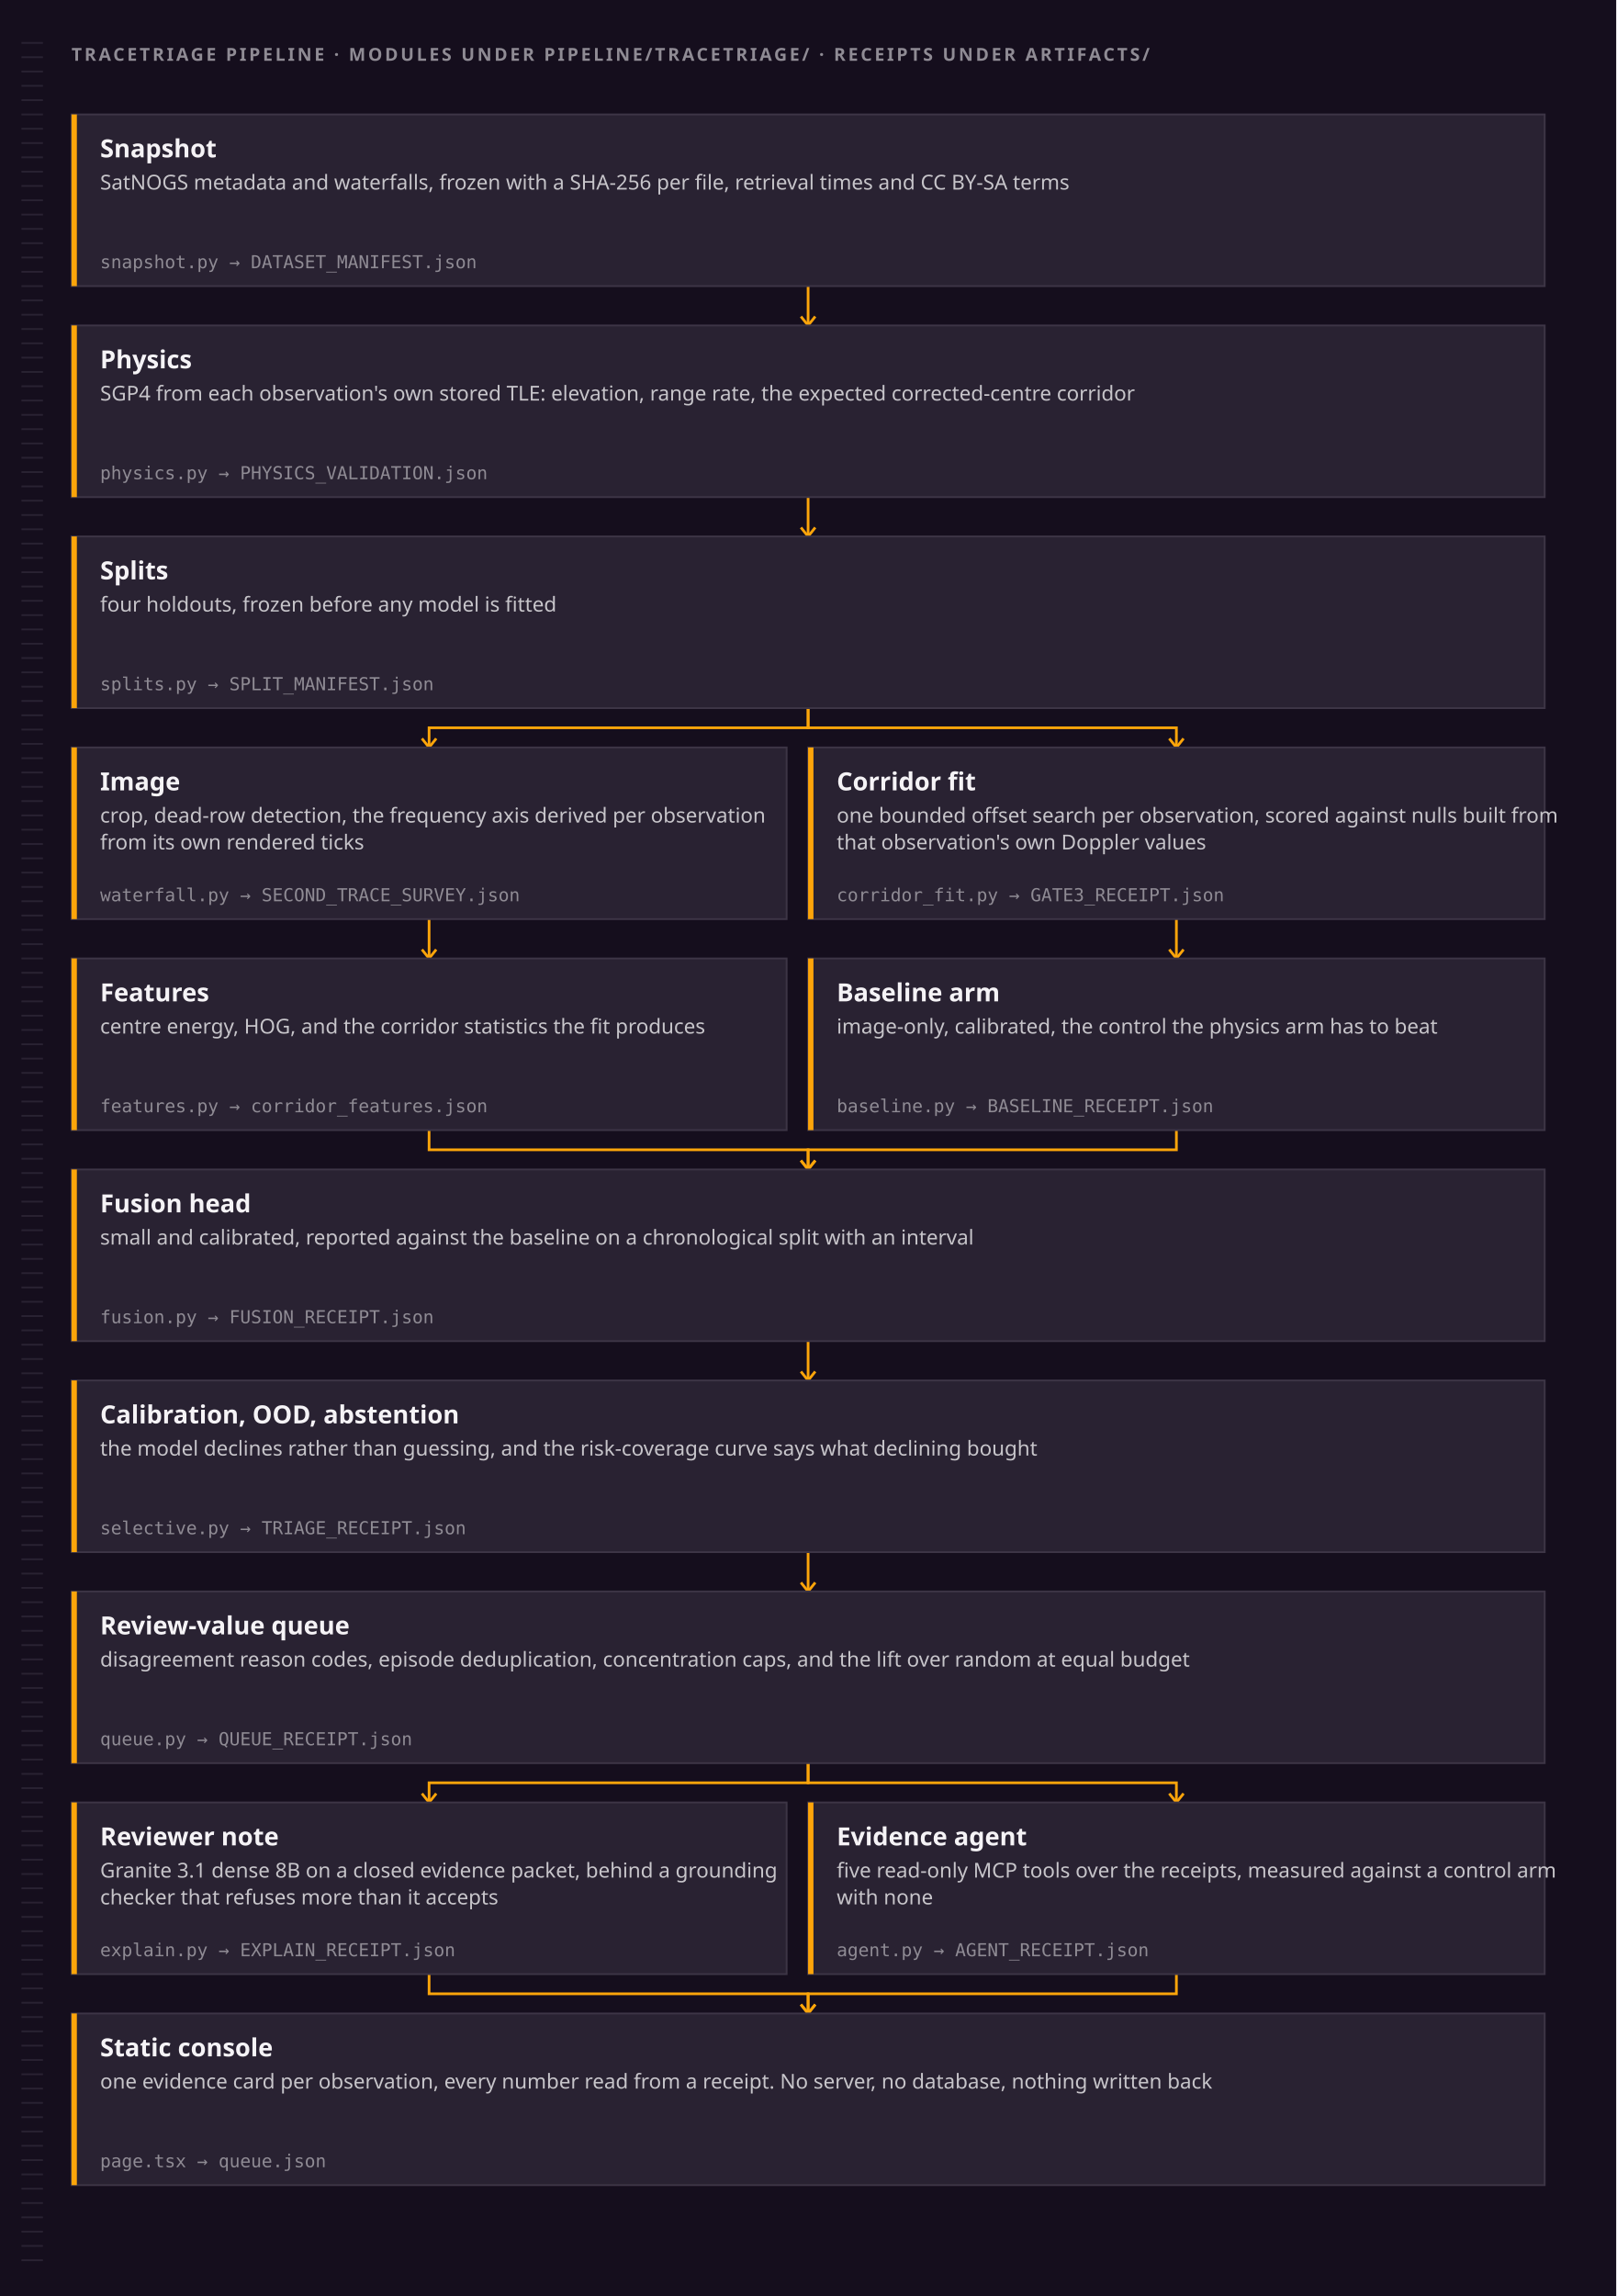
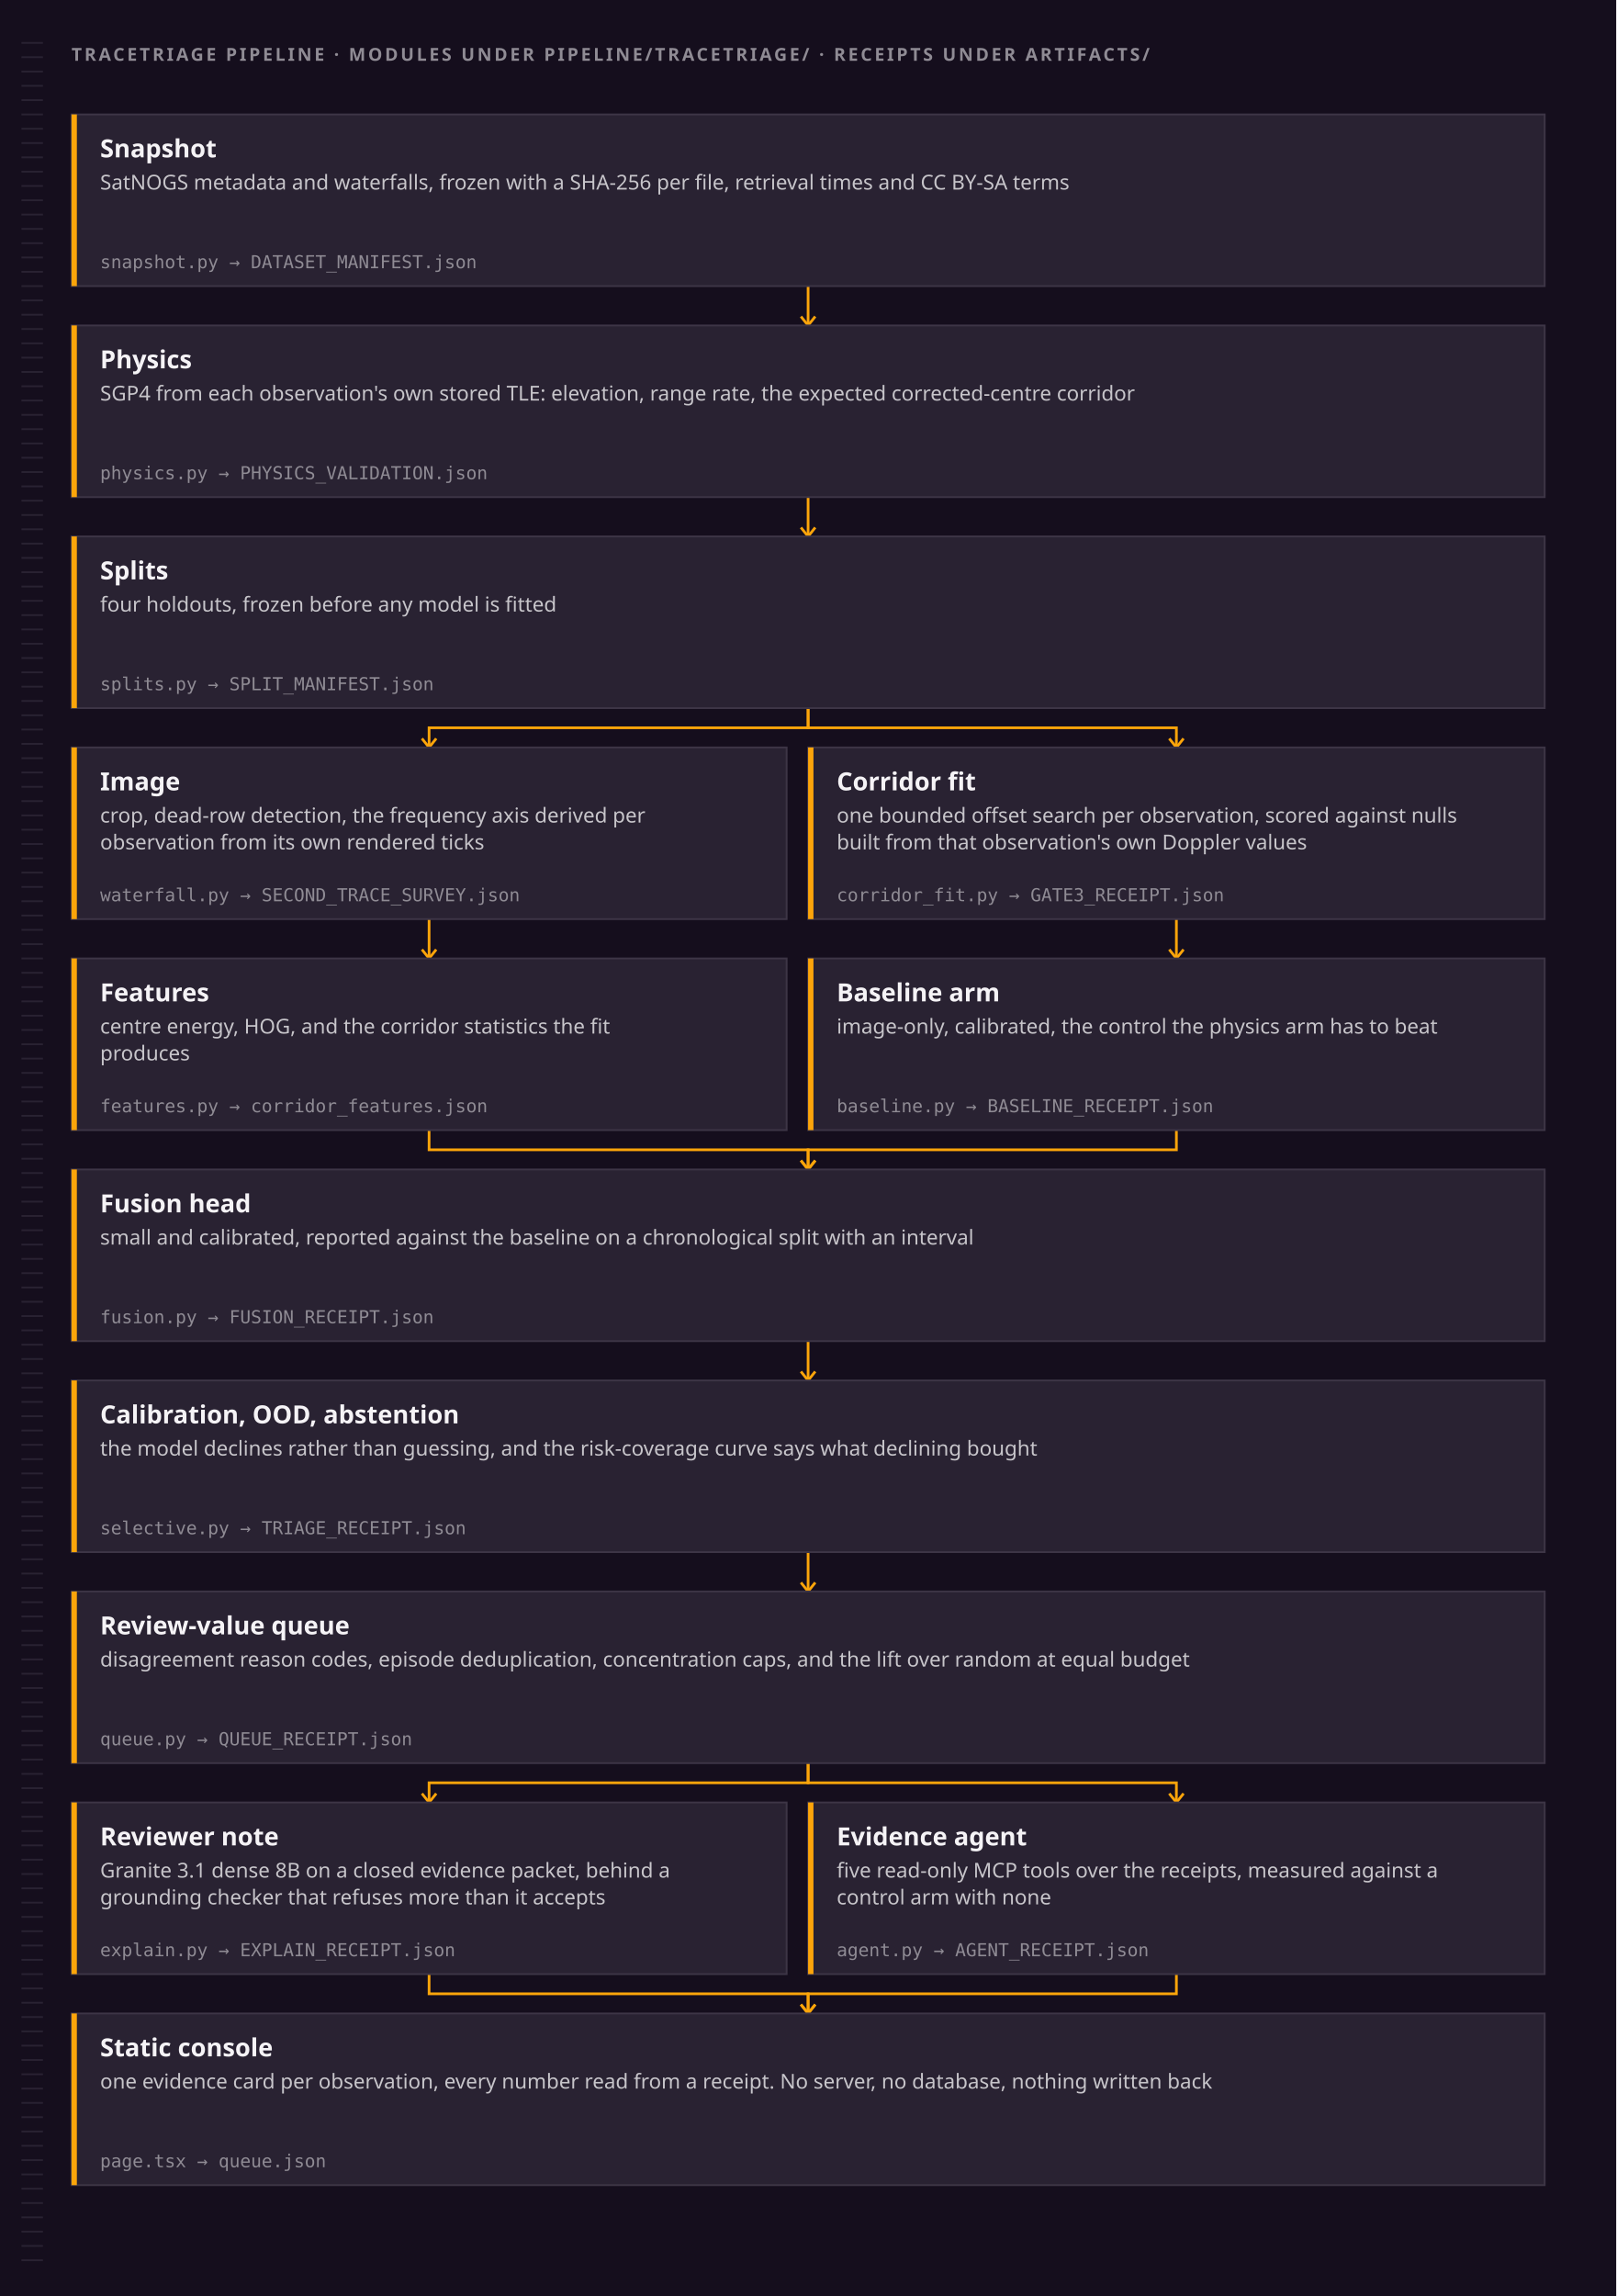
<svg xmlns="http://www.w3.org/2000/svg" viewBox="0 0 904 1284" width="904" height="1284" role="img" aria-labelledby="arch-title arch-desc" font-family="IBM Plex Sans, system-ui, sans-serif">
  <rect width="904" height="1284" fill="#150e1d" />
  <g stroke="#292232" stroke-width="1">
    <line x1="12" y1="24" x2="24" y2="24" />
    <line x1="12" y1="32" x2="24" y2="32" />
    <line x1="12" y1="40" x2="24" y2="40" />
    <line x1="12" y1="48" x2="24" y2="48" />
    <line x1="12" y1="56" x2="24" y2="56" />
    <line x1="12" y1="64" x2="24" y2="64" />
    <line x1="12" y1="72" x2="24" y2="72" />
    <line x1="12" y1="80" x2="24" y2="80" />
    <line x1="12" y1="88" x2="24" y2="88" />
    <line x1="12" y1="96" x2="24" y2="96" />
    <line x1="12" y1="104" x2="24" y2="104" />
    <line x1="12" y1="112" x2="24" y2="112" />
    <line x1="12" y1="120" x2="24" y2="120" />
    <line x1="12" y1="128" x2="24" y2="128" />
    <line x1="12" y1="136" x2="24" y2="136" />
    <line x1="12" y1="144" x2="24" y2="144" />
    <line x1="12" y1="152" x2="24" y2="152" />
    <line x1="12" y1="160" x2="24" y2="160" />
    <line x1="12" y1="168" x2="24" y2="168" />
    <line x1="12" y1="176" x2="24" y2="176" />
    <line x1="12" y1="184" x2="24" y2="184" />
    <line x1="12" y1="192" x2="24" y2="192" />
    <line x1="12" y1="200" x2="24" y2="200" />
    <line x1="12" y1="208" x2="24" y2="208" />
    <line x1="12" y1="216" x2="24" y2="216" />
    <line x1="12" y1="224" x2="24" y2="224" />
    <line x1="12" y1="232" x2="24" y2="232" />
    <line x1="12" y1="240" x2="24" y2="240" />
    <line x1="12" y1="248" x2="24" y2="248" />
    <line x1="12" y1="256" x2="24" y2="256" />
    <line x1="12" y1="264" x2="24" y2="264" />
    <line x1="12" y1="272" x2="24" y2="272" />
    <line x1="12" y1="280" x2="24" y2="280" />
    <line x1="12" y1="288" x2="24" y2="288" />
    <line x1="12" y1="296" x2="24" y2="296" />
    <line x1="12" y1="304" x2="24" y2="304" />
    <line x1="12" y1="312" x2="24" y2="312" />
    <line x1="12" y1="320" x2="24" y2="320" />
    <line x1="12" y1="328" x2="24" y2="328" />
    <line x1="12" y1="336" x2="24" y2="336" />
    <line x1="12" y1="344" x2="24" y2="344" />
    <line x1="12" y1="352" x2="24" y2="352" />
    <line x1="12" y1="360" x2="24" y2="360" />
    <line x1="12" y1="368" x2="24" y2="368" />
    <line x1="12" y1="376" x2="24" y2="376" />
    <line x1="12" y1="384" x2="24" y2="384" />
    <line x1="12" y1="392" x2="24" y2="392" />
    <line x1="12" y1="400" x2="24" y2="400" />
    <line x1="12" y1="408" x2="24" y2="408" />
    <line x1="12" y1="416" x2="24" y2="416" />
    <line x1="12" y1="424" x2="24" y2="424" />
    <line x1="12" y1="432" x2="24" y2="432" />
    <line x1="12" y1="440" x2="24" y2="440" />
    <line x1="12" y1="448" x2="24" y2="448" />
    <line x1="12" y1="456" x2="24" y2="456" />
    <line x1="12" y1="464" x2="24" y2="464" />
    <line x1="12" y1="472" x2="24" y2="472" />
    <line x1="12" y1="480" x2="24" y2="480" />
    <line x1="12" y1="488" x2="24" y2="488" />
    <line x1="12" y1="496" x2="24" y2="496" />
    <line x1="12" y1="504" x2="24" y2="504" />
    <line x1="12" y1="512" x2="24" y2="512" />
    <line x1="12" y1="520" x2="24" y2="520" />
    <line x1="12" y1="528" x2="24" y2="528" />
    <line x1="12" y1="536" x2="24" y2="536" />
    <line x1="12" y1="544" x2="24" y2="544" />
    <line x1="12" y1="552" x2="24" y2="552" />
    <line x1="12" y1="560" x2="24" y2="560" />
    <line x1="12" y1="568" x2="24" y2="568" />
    <line x1="12" y1="576" x2="24" y2="576" />
    <line x1="12" y1="584" x2="24" y2="584" />
    <line x1="12" y1="592" x2="24" y2="592" />
    <line x1="12" y1="600" x2="24" y2="600" />
    <line x1="12" y1="608" x2="24" y2="608" />
    <line x1="12" y1="616" x2="24" y2="616" />
    <line x1="12" y1="624" x2="24" y2="624" />
    <line x1="12" y1="632" x2="24" y2="632" />
    <line x1="12" y1="640" x2="24" y2="640" />
    <line x1="12" y1="648" x2="24" y2="648" />
    <line x1="12" y1="656" x2="24" y2="656" />
    <line x1="12" y1="664" x2="24" y2="664" />
    <line x1="12" y1="672" x2="24" y2="672" />
    <line x1="12" y1="680" x2="24" y2="680" />
    <line x1="12" y1="688" x2="24" y2="688" />
    <line x1="12" y1="696" x2="24" y2="696" />
    <line x1="12" y1="704" x2="24" y2="704" />
    <line x1="12" y1="712" x2="24" y2="712" />
    <line x1="12" y1="720" x2="24" y2="720" />
    <line x1="12" y1="728" x2="24" y2="728" />
    <line x1="12" y1="736" x2="24" y2="736" />
    <line x1="12" y1="744" x2="24" y2="744" />
    <line x1="12" y1="752" x2="24" y2="752" />
    <line x1="12" y1="760" x2="24" y2="760" />
    <line x1="12" y1="768" x2="24" y2="768" />
    <line x1="12" y1="776" x2="24" y2="776" />
    <line x1="12" y1="784" x2="24" y2="784" />
    <line x1="12" y1="792" x2="24" y2="792" />
    <line x1="12" y1="800" x2="24" y2="800" />
    <line x1="12" y1="808" x2="24" y2="808" />
    <line x1="12" y1="816" x2="24" y2="816" />
    <line x1="12" y1="824" x2="24" y2="824" />
    <line x1="12" y1="832" x2="24" y2="832" />
    <line x1="12" y1="840" x2="24" y2="840" />
    <line x1="12" y1="848" x2="24" y2="848" />
    <line x1="12" y1="856" x2="24" y2="856" />
    <line x1="12" y1="864" x2="24" y2="864" />
    <line x1="12" y1="872" x2="24" y2="872" />
    <line x1="12" y1="880" x2="24" y2="880" />
    <line x1="12" y1="888" x2="24" y2="888" />
    <line x1="12" y1="896" x2="24" y2="896" />
    <line x1="12" y1="904" x2="24" y2="904" />
    <line x1="12" y1="912" x2="24" y2="912" />
    <line x1="12" y1="920" x2="24" y2="920" />
    <line x1="12" y1="928" x2="24" y2="928" />
    <line x1="12" y1="936" x2="24" y2="936" />
    <line x1="12" y1="944" x2="24" y2="944" />
    <line x1="12" y1="952" x2="24" y2="952" />
    <line x1="12" y1="960" x2="24" y2="960" />
    <line x1="12" y1="968" x2="24" y2="968" />
    <line x1="12" y1="976" x2="24" y2="976" />
    <line x1="12" y1="984" x2="24" y2="984" />
    <line x1="12" y1="992" x2="24" y2="992" />
    <line x1="12" y1="1000" x2="24" y2="1000" />
    <line x1="12" y1="1008" x2="24" y2="1008" />
    <line x1="12" y1="1016" x2="24" y2="1016" />
    <line x1="12" y1="1024" x2="24" y2="1024" />
    <line x1="12" y1="1032" x2="24" y2="1032" />
    <line x1="12" y1="1040" x2="24" y2="1040" />
    <line x1="12" y1="1048" x2="24" y2="1048" />
    <line x1="12" y1="1056" x2="24" y2="1056" />
    <line x1="12" y1="1064" x2="24" y2="1064" />
    <line x1="12" y1="1072" x2="24" y2="1072" />
    <line x1="12" y1="1080" x2="24" y2="1080" />
    <line x1="12" y1="1088" x2="24" y2="1088" />
    <line x1="12" y1="1096" x2="24" y2="1096" />
    <line x1="12" y1="1104" x2="24" y2="1104" />
    <line x1="12" y1="1112" x2="24" y2="1112" />
    <line x1="12" y1="1120" x2="24" y2="1120" />
    <line x1="12" y1="1128" x2="24" y2="1128" />
    <line x1="12" y1="1136" x2="24" y2="1136" />
    <line x1="12" y1="1144" x2="24" y2="1144" />
    <line x1="12" y1="1152" x2="24" y2="1152" />
    <line x1="12" y1="1160" x2="24" y2="1160" />
    <line x1="12" y1="1168" x2="24" y2="1168" />
    <line x1="12" y1="1176" x2="24" y2="1176" />
    <line x1="12" y1="1184" x2="24" y2="1184" />
    <line x1="12" y1="1192" x2="24" y2="1192" />
    <line x1="12" y1="1200" x2="24" y2="1200" />
    <line x1="12" y1="1208" x2="24" y2="1208" />
    <line x1="12" y1="1216" x2="24" y2="1216" />
    <line x1="12" y1="1224" x2="24" y2="1224" />
    <line x1="12" y1="1232" x2="24" y2="1232" />
    <line x1="12" y1="1240" x2="24" y2="1240" />
    <line x1="12" y1="1248" x2="24" y2="1248" />
    <line x1="12" y1="1256" x2="24" y2="1256" />
    <line x1="12" y1="1264" x2="24" y2="1264" />
  </g>
  <g stroke="#fca50a" stroke-width="1.5" fill="none">
    <path d="M 452.0 160 L 452.0 182" />
    <path d="M 448.0 177 L 452.0 182 L 456.0 177" />
    <path d="M 452.0 278 L 452.0 300" />
    <path d="M 448.0 295 L 452.0 300 L 456.0 295" />
    <path d="M 452.0 396 L 452.0 407.0 L 240.0 407.0 L 240.0 418" />
    <path d="M 236.0 413 L 240.0 418 L 244.0 413" />
    <path d="M 452.0 396 L 452.0 407.0 L 658.0 407.0 L 658.0 418" />
    <path d="M 654.0 413 L 658.0 418 L 662.0 413" />
    <path d="M 240.0 514 L 240.0 536" />
    <path d="M 236.0 531 L 240.0 536 L 244.0 531" />
    <path d="M 658.0 514 L 658.0 536" />
    <path d="M 654.0 531 L 658.0 536 L 662.0 531" />
    <path d="M 240.0 632 L 240.0 643.0 L 452.0 643.0 L 452.0 654" />
    <path d="M 448.0 649 L 452.0 654 L 456.0 649" />
    <path d="M 658.0 632 L 658.0 643.0 L 452.0 643.0 L 452.0 654" />
    <path d="M 448.0 649 L 452.0 654 L 456.0 649" />
    <path d="M 452.0 750 L 452.0 772" />
    <path d="M 448.0 767 L 452.0 772 L 456.0 767" />
    <path d="M 452.0 868 L 452.0 890" />
    <path d="M 448.0 885 L 452.0 890 L 456.0 885" />
    <path d="M 452.0 986 L 452.0 997.0 L 240.0 997.0 L 240.0 1008" />
    <path d="M 236.0 1003 L 240.0 1008 L 244.0 1003" />
    <path d="M 452.0 986 L 452.0 997.0 L 658.0 997.0 L 658.0 1008" />
    <path d="M 654.0 1003 L 658.0 1008 L 662.0 1003" />
    <path d="M 240.0 1104 L 240.0 1115.0 L 452.0 1115.0 L 452.0 1126" />
    <path d="M 448.0 1121 L 452.0 1126 L 456.0 1121" />
    <path d="M 658.0 1104 L 658.0 1115.0 L 452.0 1115.0 L 452.0 1126" />
    <path d="M 448.0 1121 L 452.0 1126 L 456.0 1121" />
  </g>
  <g>
    <rect x="40" y="64" width="824" height="96" fill="#292232" stroke="#3d3546" stroke-width="1" />
    <rect x="40" y="64" width="3" height="96" fill="#fca50a" />
    <text x="56" y="88" fill="#f5f3f6" font-size="14" font-weight="600">Snapshot</text>
    <text x="56" y="106" fill="#c7c5ca" font-size="11.5">SatNOGS metadata and waterfalls, frozen with a SHA-256 per file, retrieval times and CC BY-SA terms</text>
    <text x="56" y="150" fill="#8f8b94" font-size="10" font-family="IBM Plex Mono, ui-monospace, monospace">snapshot.py  →  DATASET_MANIFEST.json</text>
  </g>
  <g>
    <rect x="40" y="182" width="824" height="96" fill="#292232" stroke="#3d3546" stroke-width="1" />
    <rect x="40" y="182" width="3" height="96" fill="#fca50a" />
    <text x="56" y="206" fill="#f5f3f6" font-size="14" font-weight="600">Physics</text>
    <text x="56" y="224" fill="#c7c5ca" font-size="11.5">SGP4 from each observation's own stored TLE: elevation, range rate, the expected corrected-centre corridor</text>
    <text x="56" y="268" fill="#8f8b94" font-size="10" font-family="IBM Plex Mono, ui-monospace, monospace">physics.py  →  PHYSICS_VALIDATION.json</text>
  </g>
  <g>
    <rect x="40" y="300" width="824" height="96" fill="#292232" stroke="#3d3546" stroke-width="1" />
    <rect x="40" y="300" width="3" height="96" fill="#fca50a" />
    <text x="56" y="324" fill="#f5f3f6" font-size="14" font-weight="600">Splits</text>
    <text x="56" y="342" fill="#c7c5ca" font-size="11.5">four holdouts, frozen before any model is fitted</text>
    <text x="56" y="386" fill="#8f8b94" font-size="10" font-family="IBM Plex Mono, ui-monospace, monospace">splits.py  →  SPLIT_MANIFEST.json</text>
  </g>
  <g>
    <rect x="40" y="418" width="400" height="96" fill="#292232" stroke="#3d3546" stroke-width="1" />
    <rect x="40" y="418" width="3" height="96" fill="#fca50a" />
    <text x="56" y="442" fill="#f5f3f6" font-size="14" font-weight="600">Image</text>
-     <text x="56" y="460" fill="#c7c5ca" font-size="11.5">crop, dead-row detection, the frequency axis derived per observation</text>
-     <text x="56" y="475" fill="#c7c5ca" font-size="11.5">from its own rendered ticks</text>
+     <text x="56" y="460" fill="#c7c5ca" font-size="11.5">crop, dead-row detection, the frequency axis derived per</text>
+     <text x="56" y="475" fill="#c7c5ca" font-size="11.5">observation from its own rendered ticks</text>
    <text x="56" y="504" fill="#8f8b94" font-size="10" font-family="IBM Plex Mono, ui-monospace, monospace">waterfall.py  →  SECOND_TRACE_SURVEY.json</text>
  </g>
  <g>
    <rect x="452" y="418" width="412" height="96" fill="#292232" stroke="#3d3546" stroke-width="1" />
    <rect x="452" y="418" width="3" height="96" fill="#fca50a" />
    <text x="468" y="442" fill="#f5f3f6" font-size="14" font-weight="600">Corridor fit</text>
-     <text x="468" y="460" fill="#c7c5ca" font-size="11.5">one bounded offset search per observation, scored against nulls built from</text>
-     <text x="468" y="475" fill="#c7c5ca" font-size="11.5">that observation's own Doppler values</text>
+     <text x="468" y="460" fill="#c7c5ca" font-size="11.5">one bounded offset search per observation, scored against nulls</text>
+     <text x="468" y="475" fill="#c7c5ca" font-size="11.5">built from that observation's own Doppler values</text>
    <text x="468" y="504" fill="#8f8b94" font-size="10" font-family="IBM Plex Mono, ui-monospace, monospace">corridor_fit.py  →  GATE3_RECEIPT.json</text>
  </g>
  <g>
    <rect x="40" y="536" width="400" height="96" fill="#292232" stroke="#3d3546" stroke-width="1" />
    <rect x="40" y="536" width="3" height="96" fill="#fca50a" />
    <text x="56" y="560" fill="#f5f3f6" font-size="14" font-weight="600">Features</text>
-     <text x="56" y="578" fill="#c7c5ca" font-size="11.5">centre energy, HOG, and the corridor statistics the fit produces</text>
+     <text x="56" y="578" fill="#c7c5ca" font-size="11.5">centre energy, HOG, and the corridor statistics the fit</text>
+     <text x="56" y="593" fill="#c7c5ca" font-size="11.5">produces</text>
    <text x="56" y="622" fill="#8f8b94" font-size="10" font-family="IBM Plex Mono, ui-monospace, monospace">features.py  →  corridor_features.json</text>
  </g>
  <g>
    <rect x="452" y="536" width="412" height="96" fill="#292232" stroke="#3d3546" stroke-width="1" />
    <rect x="452" y="536" width="3" height="96" fill="#fca50a" />
    <text x="468" y="560" fill="#f5f3f6" font-size="14" font-weight="600">Baseline arm</text>
    <text x="468" y="578" fill="#c7c5ca" font-size="11.5">image-only, calibrated, the control the physics arm has to beat</text>
    <text x="468" y="622" fill="#8f8b94" font-size="10" font-family="IBM Plex Mono, ui-monospace, monospace">baseline.py  →  BASELINE_RECEIPT.json</text>
  </g>
  <g>
    <rect x="40" y="654" width="824" height="96" fill="#292232" stroke="#3d3546" stroke-width="1" />
    <rect x="40" y="654" width="3" height="96" fill="#fca50a" />
    <text x="56" y="678" fill="#f5f3f6" font-size="14" font-weight="600">Fusion head</text>
    <text x="56" y="696" fill="#c7c5ca" font-size="11.5">small and calibrated, reported against the baseline on a chronological split with an interval</text>
    <text x="56" y="740" fill="#8f8b94" font-size="10" font-family="IBM Plex Mono, ui-monospace, monospace">fusion.py  →  FUSION_RECEIPT.json</text>
  </g>
  <g>
    <rect x="40" y="772" width="824" height="96" fill="#292232" stroke="#3d3546" stroke-width="1" />
    <rect x="40" y="772" width="3" height="96" fill="#fca50a" />
    <text x="56" y="796" fill="#f5f3f6" font-size="14" font-weight="600">Calibration, OOD, abstention</text>
    <text x="56" y="814" fill="#c7c5ca" font-size="11.5">the model declines rather than guessing, and the risk-coverage curve says what declining bought</text>
    <text x="56" y="858" fill="#8f8b94" font-size="10" font-family="IBM Plex Mono, ui-monospace, monospace">selective.py  →  TRIAGE_RECEIPT.json</text>
  </g>
  <g>
    <rect x="40" y="890" width="824" height="96" fill="#292232" stroke="#3d3546" stroke-width="1" />
    <rect x="40" y="890" width="3" height="96" fill="#fca50a" />
    <text x="56" y="914" fill="#f5f3f6" font-size="14" font-weight="600">Review-value queue</text>
    <text x="56" y="932" fill="#c7c5ca" font-size="11.5">disagreement reason codes, episode deduplication, concentration caps, and the lift over random at equal budget</text>
    <text x="56" y="976" fill="#8f8b94" font-size="10" font-family="IBM Plex Mono, ui-monospace, monospace">queue.py  →  QUEUE_RECEIPT.json</text>
  </g>
  <g>
    <rect x="40" y="1008" width="400" height="96" fill="#292232" stroke="#3d3546" stroke-width="1" />
    <rect x="40" y="1008" width="3" height="96" fill="#fca50a" />
    <text x="56" y="1032" fill="#f5f3f6" font-size="14" font-weight="600">Reviewer note</text>
-     <text x="56" y="1050" fill="#c7c5ca" font-size="11.5">Granite 3.1 dense 8B on a closed evidence packet, behind a grounding</text>
-     <text x="56" y="1065" fill="#c7c5ca" font-size="11.5">checker that refuses more than it accepts</text>
+     <text x="56" y="1050" fill="#c7c5ca" font-size="11.5">Granite 3.1 dense 8B on a closed evidence packet, behind a</text>
+     <text x="56" y="1065" fill="#c7c5ca" font-size="11.5">grounding checker that refuses more than it accepts</text>
    <text x="56" y="1094" fill="#8f8b94" font-size="10" font-family="IBM Plex Mono, ui-monospace, monospace">explain.py  →  EXPLAIN_RECEIPT.json</text>
  </g>
  <g>
    <rect x="452" y="1008" width="412" height="96" fill="#292232" stroke="#3d3546" stroke-width="1" />
    <rect x="452" y="1008" width="3" height="96" fill="#fca50a" />
    <text x="468" y="1032" fill="#f5f3f6" font-size="14" font-weight="600">Evidence agent</text>
-     <text x="468" y="1050" fill="#c7c5ca" font-size="11.5">five read-only MCP tools over the receipts, measured against a control arm</text>
-     <text x="468" y="1065" fill="#c7c5ca" font-size="11.5">with none</text>
+     <text x="468" y="1050" fill="#c7c5ca" font-size="11.5">five read-only MCP tools over the receipts, measured against a</text>
+     <text x="468" y="1065" fill="#c7c5ca" font-size="11.5">control arm with none</text>
    <text x="468" y="1094" fill="#8f8b94" font-size="10" font-family="IBM Plex Mono, ui-monospace, monospace">agent.py  →  AGENT_RECEIPT.json</text>
  </g>
  <g>
    <rect x="40" y="1126" width="824" height="96" fill="#292232" stroke="#3d3546" stroke-width="1" />
    <rect x="40" y="1126" width="3" height="96" fill="#fca50a" />
    <text x="56" y="1150" fill="#f5f3f6" font-size="14" font-weight="600">Static console</text>
    <text x="56" y="1168" fill="#c7c5ca" font-size="11.5">one evidence card per observation, every number read from a receipt. No server, no database, nothing written back</text>
    <text x="56" y="1212" fill="#8f8b94" font-size="10" font-family="IBM Plex Mono, ui-monospace, monospace">page.tsx  →  queue.json</text>
  </g>
  <text x="40" y="34" fill="#8f8b94" font-size="10" font-weight="600" letter-spacing="1.4">TRACETRIAGE PIPELINE  ·  MODULES UNDER PIPELINE/TRACETRIAGE/  ·  RECEIPTS UNDER ARTIFACTS/</text>
</svg>
